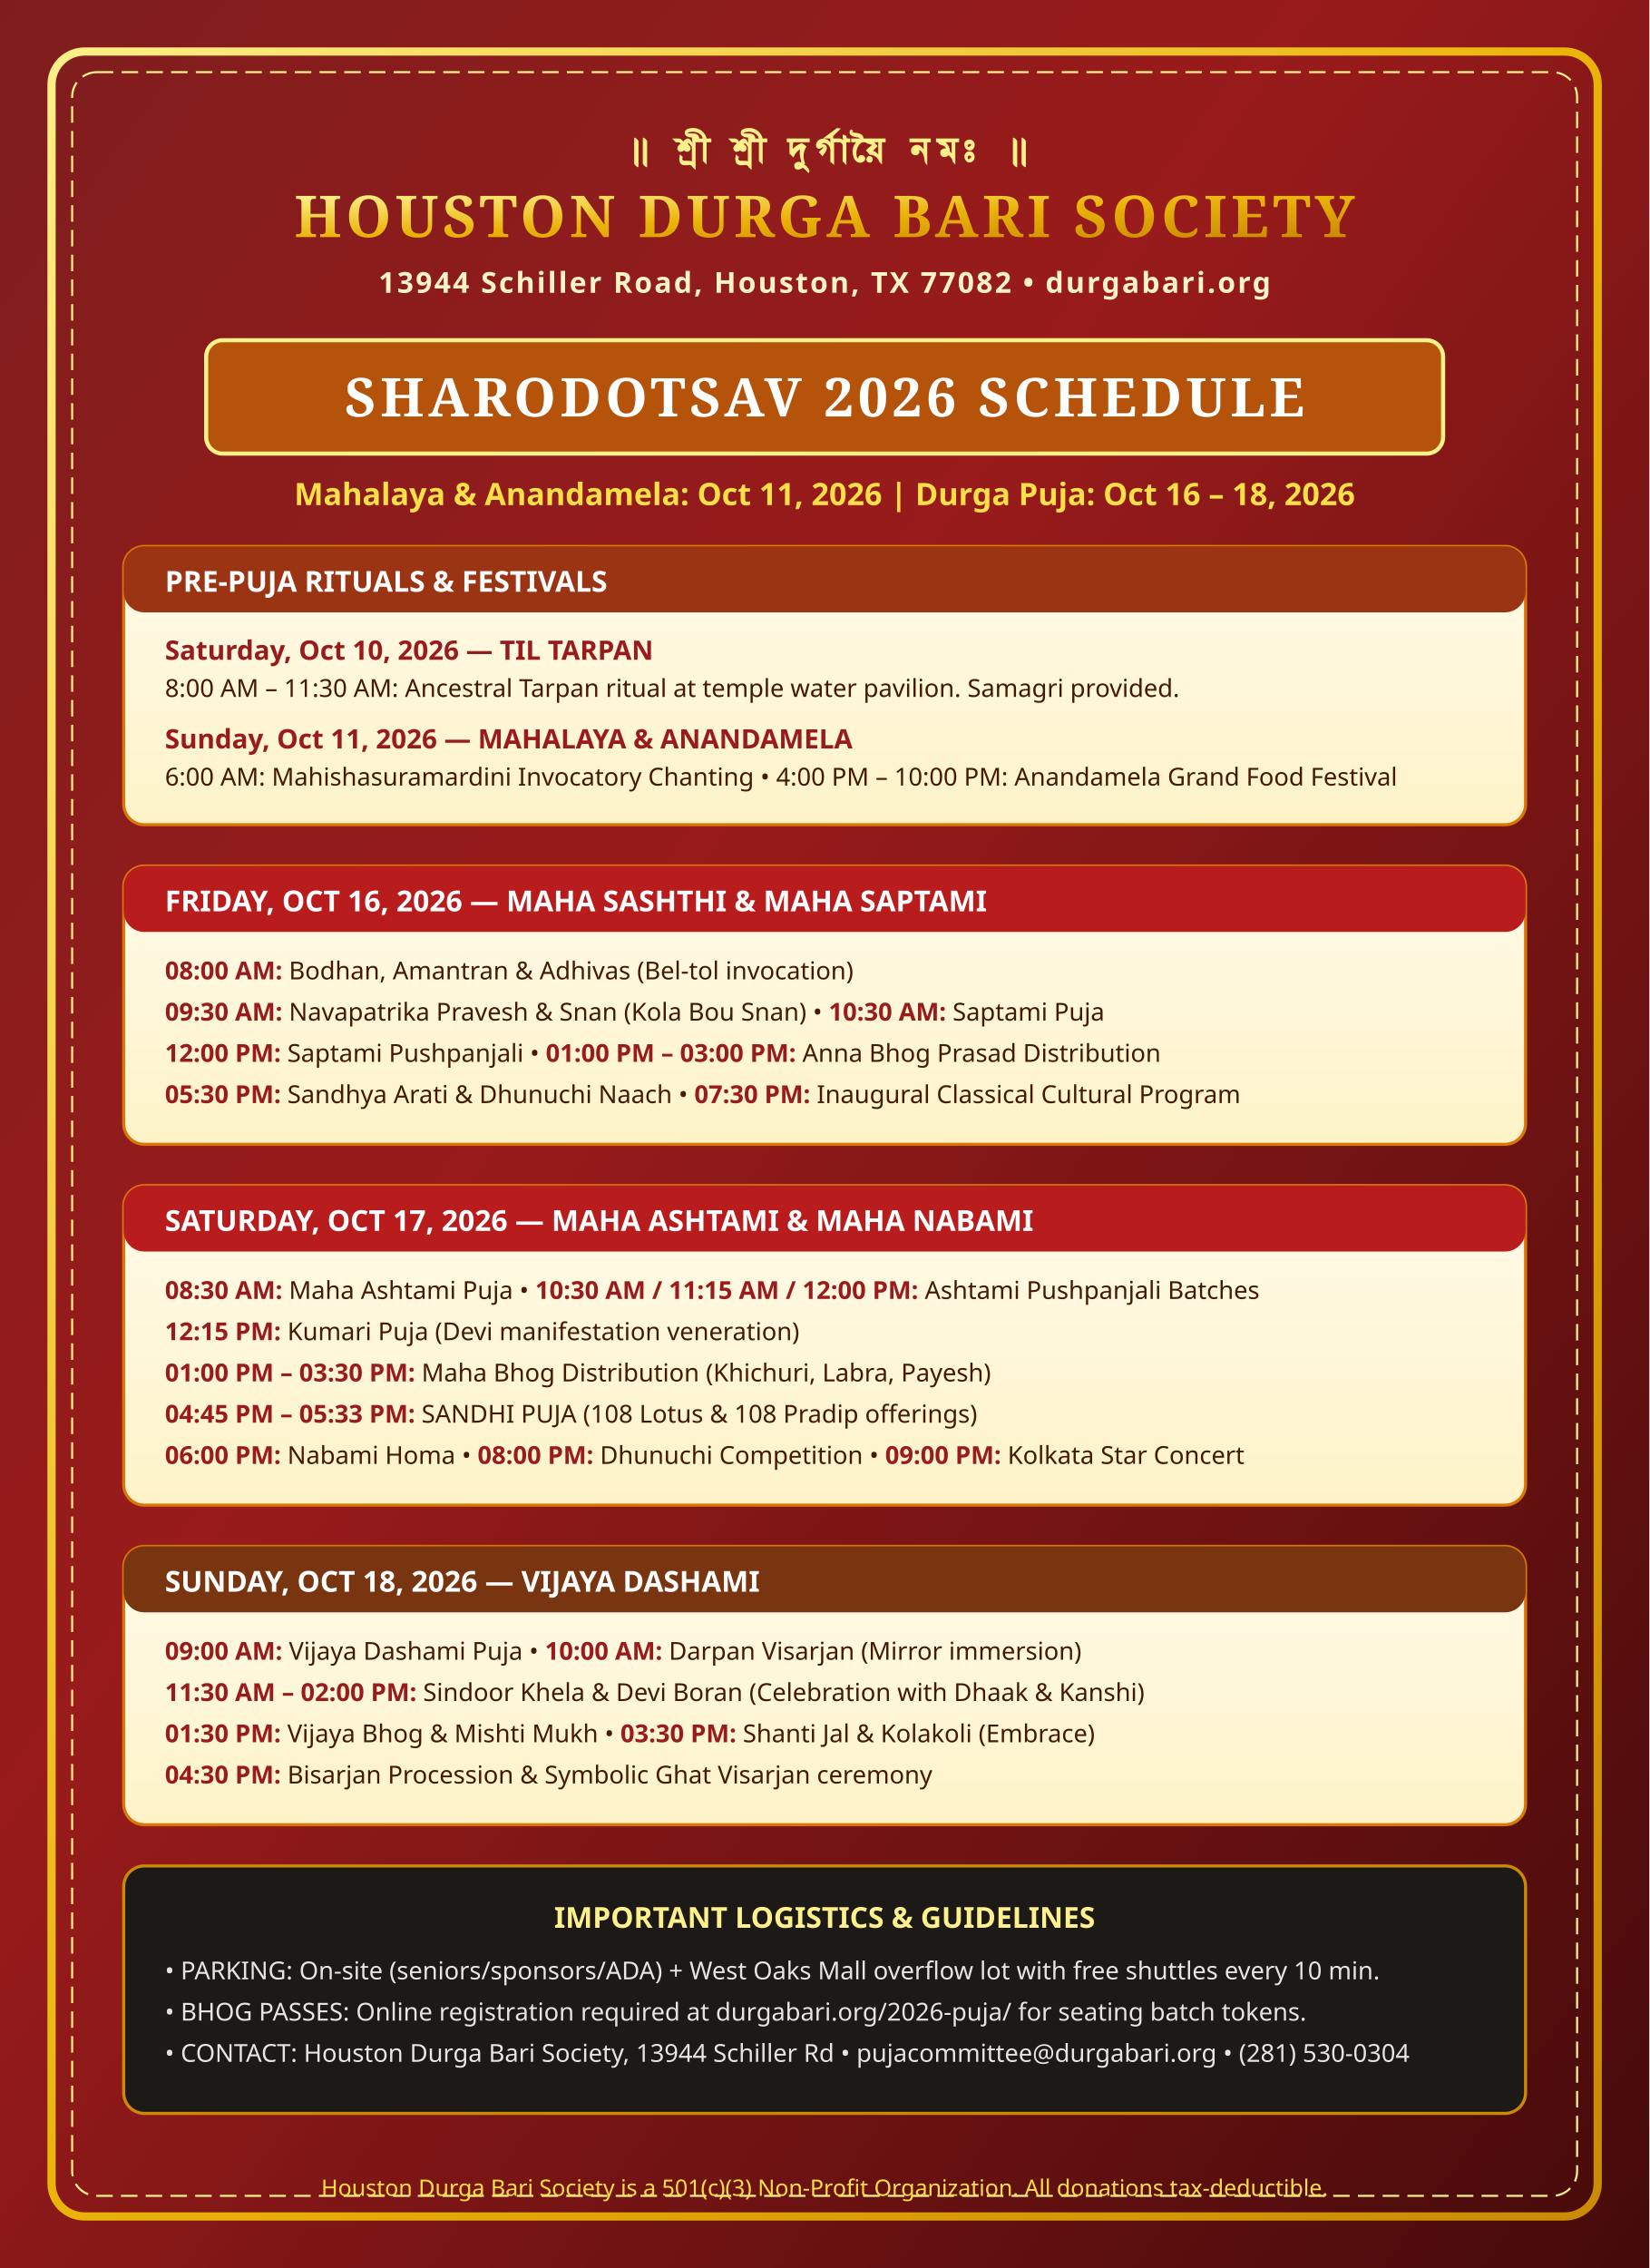
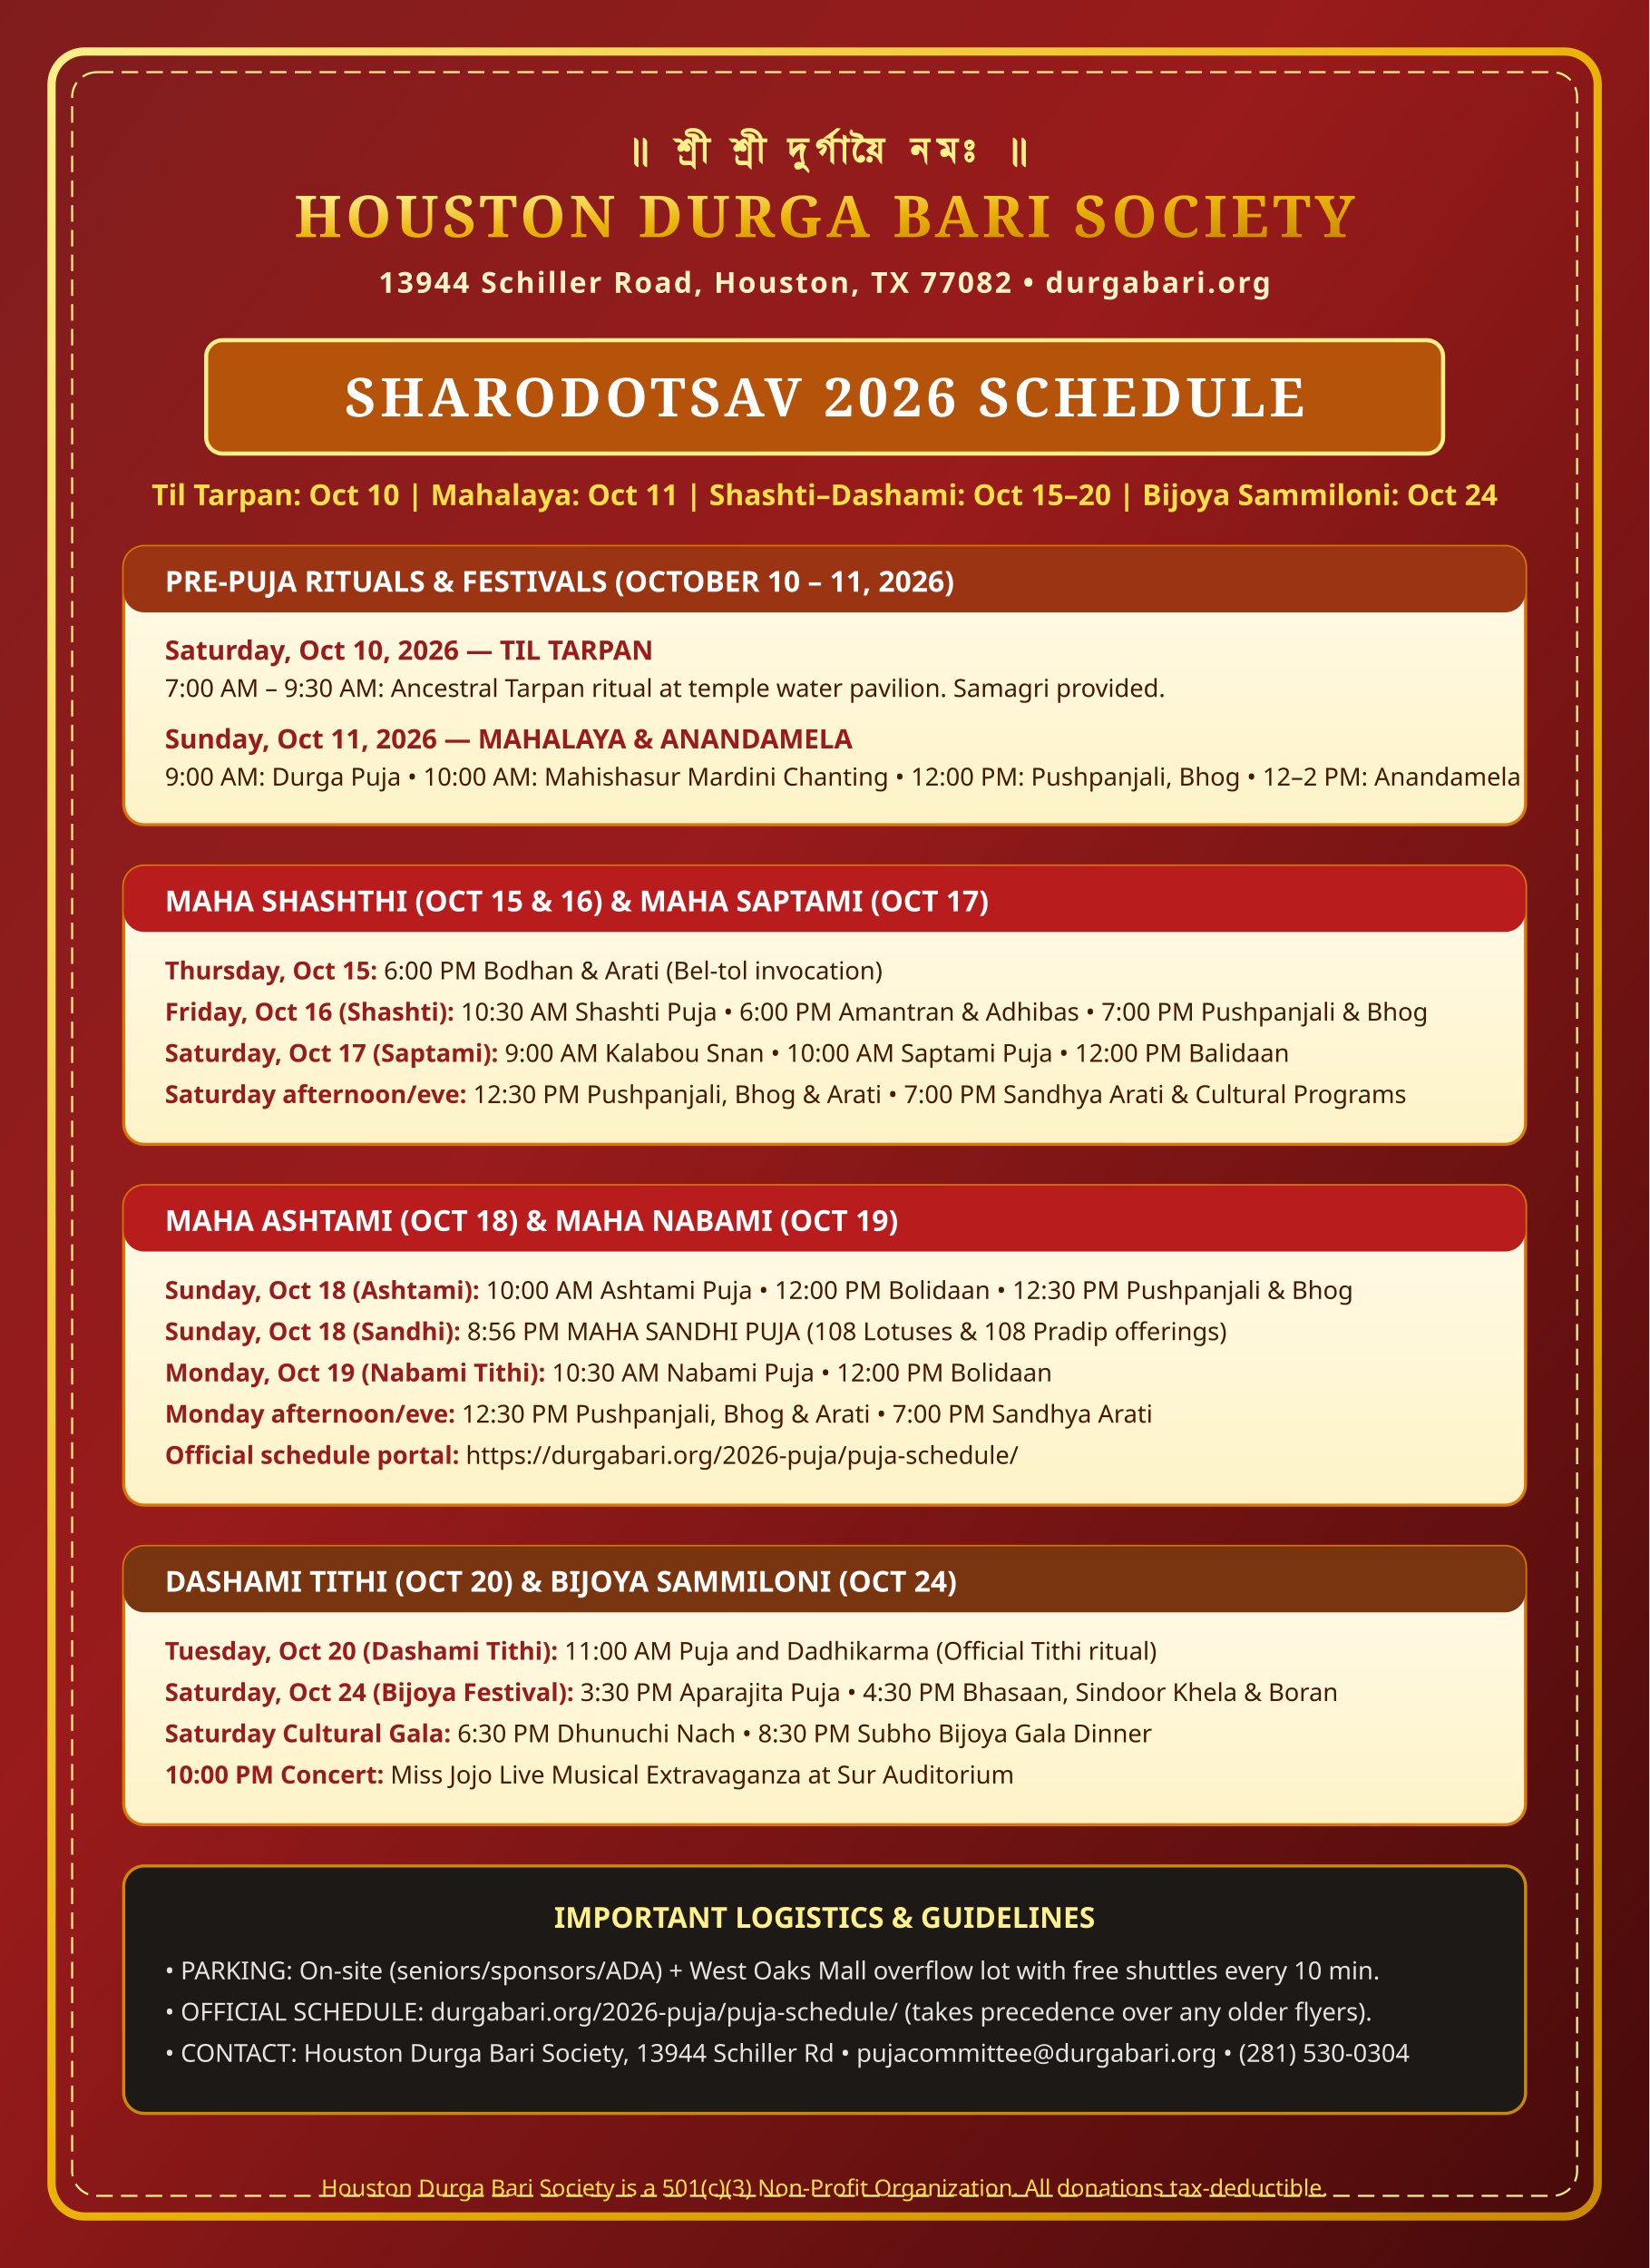
<svg xmlns="http://www.w3.org/2000/svg" viewBox="0 0 800 1100" width="800" height="1100">
  <defs>
    <linearGradient id="bgGrad" x1="0%" y1="0%" x2="100%" y2="100%">
      <stop offset="0%" stop-color="#7f1d1d" />
      <stop offset="40%" stop-color="#991b1b" />
      <stop offset="100%" stop-color="#450a0a" />
    </linearGradient>
    <linearGradient id="goldGrad" x1="0%" y1="0%" x2="100%" y2="100%">
      <stop offset="0%" stop-color="#fef08a" />
      <stop offset="50%" stop-color="#eab308" />
      <stop offset="100%" stop-color="#ca8a04" />
    </linearGradient>
    <linearGradient id="cardGrad" x1="0%" y1="0%" x2="0%" y2="100%">
      <stop offset="0%" stop-color="#fffbeb" />
      <stop offset="100%" stop-color="#fef3c7" />
    </linearGradient>
  </defs>
  <rect width="800" height="1100" fill="url(#bgGrad)" />
  <rect x="25" y="25" width="750" height="1050" fill="none" stroke="url(#goldGrad)" stroke-width="4" rx="16" />
  <rect x="35" y="35" width="730" height="1030" fill="none" stroke="#fef08a" stroke-width="1" stroke-dasharray="8,4" rx="12" />
  <text x="400" y="80" text-anchor="middle" font-family="'Cinzel', serif, Georgia" font-size="20" font-weight="700" fill="#fef08a" letter-spacing="4">॥ শ্রী শ্রী দুর্গায়ৈ নমঃ ॥</text>
  <text x="400" y="115" text-anchor="middle" font-family="'Cinzel', serif, Georgia" font-size="28" font-weight="800" fill="url(#goldGrad)" letter-spacing="2">HOUSTON DURGA BARI SOCIETY</text>
  <text x="400" y="142" text-anchor="middle" font-family="sans-serif" font-size="14" font-weight="600" fill="#fef3c7" letter-spacing="1">13944 Schiller Road, Houston, TX 77082 • durgabari.org</text>
  <rect x="100" y="165" width="600" height="55" rx="8" fill="#b45309" stroke="#fef08a" stroke-width="2" />
  <text x="400" y="202" text-anchor="middle" font-family="'Cinzel', serif, Georgia" font-size="26" font-weight="800" fill="#ffffff" letter-spacing="2">SHARODOTSAV 2026 SCHEDULE</text>
-   <text x="400" y="245" text-anchor="middle" font-family="sans-serif" font-size="15" font-weight="600" fill="#fde047">Mahalaya &amp; Anandamela: Oct 11, 2026 | Durga Puja: Oct 16 – 18, 2026</text>
+   <text x="400" y="245" text-anchor="middle" font-family="sans-serif" font-size="14" font-weight="600" fill="#fde047">Til Tarpan: Oct 10 | Mahalaya: Oct 11 | Shashti–Dashami: Oct 15–20 | Bijoya Sammiloni: Oct 24</text>
  <g transform="translate(60, 265)">
    <rect width="680" height="135" rx="10" fill="url(#cardGrad)" stroke="#d97706" stroke-width="1.5" />
    <rect width="680" height="32" rx="10" fill="#9a3412" />
-     <text x="20" y="22" font-family="sans-serif" font-size="14" font-weight="700" fill="#ffffff">PRE-PUJA RITUALS &amp; FESTIVALS</text>
+     <text x="20" y="22" font-family="sans-serif" font-size="14" font-weight="700" fill="#ffffff">PRE-PUJA RITUALS &amp; FESTIVALS (OCTOBER 10 – 11, 2026)</text>
    <text x="20" y="55" font-family="sans-serif" font-size="13" font-weight="700" fill="#991b1b">Saturday, Oct 10, 2026 — TIL TARPAN</text>
-     <text x="20" y="73" font-family="sans-serif" font-size="12" fill="#451a03">8:00 AM – 11:30 AM: Ancestral Tarpan ritual at temple water pavilion. Samagri provided.</text>
+     <text x="20" y="73" font-family="sans-serif" font-size="12" fill="#451a03">7:00 AM – 9:30 AM: Ancestral Tarpan ritual at temple water pavilion. Samagri provided.</text>
    <text x="20" y="98" font-family="sans-serif" font-size="13" font-weight="700" fill="#991b1b">Sunday, Oct 11, 2026 — MAHALAYA &amp; ANANDAMELA</text>
-     <text x="20" y="116" font-family="sans-serif" font-size="12" fill="#451a03">6:00 AM: Mahishasuramardini Invocatory Chanting • 4:00 PM – 10:00 PM: Anandamela Grand Food Festival</text>
+     <text x="20" y="116" font-family="sans-serif" font-size="12" fill="#451a03">9:00 AM: Durga Puja • 10:00 AM: Mahishasur Mardini Chanting • 12:00 PM: Pushpanjali, Bhog • 12–2 PM: Anandamela</text>
  </g>
  <g transform="translate(60, 420)">
    <rect width="680" height="135" rx="10" fill="url(#cardGrad)" stroke="#d97706" stroke-width="1.5" />
    <rect width="680" height="32" rx="10" fill="#b91c1c" />
-     <text x="20" y="22" font-family="sans-serif" font-size="14" font-weight="700" fill="#ffffff">FRIDAY, OCT 16, 2026 — MAHA SASHTHI &amp; MAHA SAPTAMI</text>
+     <text x="20" y="22" font-family="sans-serif" font-size="14" font-weight="700" fill="#ffffff">MAHA SHASHTHI (OCT 15 &amp; 16) &amp; MAHA SAPTAMI (OCT 17)</text>
    <text x="20" y="55" font-family="sans-serif" font-size="12" fill="#451a03">
-       <tspan font-weight="700" fill="#991b1b">08:00 AM:</tspan> Bodhan, Amantran &amp; Adhivas (Bel-tol invocation)</text>
+       <tspan font-weight="700" fill="#991b1b">Thursday, Oct 15:</tspan> 6:00 PM Bodhan &amp; Arati (Bel-tol invocation)</text>
    <text x="20" y="75" font-family="sans-serif" font-size="12" fill="#451a03">
-       <tspan font-weight="700" fill="#991b1b">09:30 AM:</tspan> Navapatrika Pravesh &amp; Snan (Kola Bou Snan) • <tspan font-weight="700" fill="#991b1b">10:30 AM:</tspan> Saptami Puja</text>
+       <tspan font-weight="700" fill="#991b1b">Friday, Oct 16 (Shashti):</tspan> 10:30 AM Shashti Puja • 6:00 PM Amantran &amp; Adhibas • 7:00 PM Pushpanjali &amp; Bhog</text>
    <text x="20" y="95" font-family="sans-serif" font-size="12" fill="#451a03">
-       <tspan font-weight="700" fill="#991b1b">12:00 PM:</tspan> Saptami Pushpanjali • <tspan font-weight="700" fill="#991b1b">01:00 PM – 03:00 PM:</tspan> Anna Bhog Prasad Distribution</text>
+       <tspan font-weight="700" fill="#991b1b">Saturday, Oct 17 (Saptami):</tspan> 9:00 AM Kalabou Snan • 10:00 AM Saptami Puja • 12:00 PM Balidaan</text>
    <text x="20" y="115" font-family="sans-serif" font-size="12" fill="#451a03">
-       <tspan font-weight="700" fill="#991b1b">05:30 PM:</tspan> Sandhya Arati &amp; Dhunuchi Naach • <tspan font-weight="700" fill="#991b1b">07:30 PM:</tspan> Inaugural Classical Cultural Program</text>
+       <tspan font-weight="700" fill="#991b1b">Saturday afternoon/eve:</tspan> 12:30 PM Pushpanjali, Bhog &amp; Arati • 7:00 PM Sandhya Arati &amp; Cultural Programs</text>
  </g>
  <g transform="translate(60, 575)">
    <rect width="680" height="155" rx="10" fill="url(#cardGrad)" stroke="#d97706" stroke-width="1.5" />
    <rect width="680" height="32" rx="10" fill="#b91c1c" />
-     <text x="20" y="22" font-family="sans-serif" font-size="14" font-weight="700" fill="#ffffff">SATURDAY, OCT 17, 2026 — MAHA ASHTAMI &amp; MAHA NABAMI</text>
+     <text x="20" y="22" font-family="sans-serif" font-size="14" font-weight="700" fill="#ffffff">MAHA ASHTAMI (OCT 18) &amp; MAHA NABAMI (OCT 19)</text>
    <text x="20" y="55" font-family="sans-serif" font-size="12" fill="#451a03">
-       <tspan font-weight="700" fill="#991b1b">08:30 AM:</tspan> Maha Ashtami Puja • <tspan font-weight="700" fill="#991b1b">10:30 AM / 11:15 AM / 12:00 PM:</tspan> Ashtami Pushpanjali Batches</text>
+       <tspan font-weight="700" fill="#991b1b">Sunday, Oct 18 (Ashtami):</tspan> 10:00 AM Ashtami Puja • 12:00 PM Bolidaan • 12:30 PM Pushpanjali &amp; Bhog</text>
    <text x="20" y="75" font-family="sans-serif" font-size="12" fill="#451a03">
-       <tspan font-weight="700" fill="#991b1b">12:15 PM:</tspan> Kumari Puja (Devi manifestation veneration)</text>
+       <tspan font-weight="700" fill="#991b1b">Sunday, Oct 18 (Sandhi):</tspan> 8:56 PM MAHA SANDHI PUJA (108 Lotuses &amp; 108 Pradip offerings)</text>
    <text x="20" y="95" font-family="sans-serif" font-size="12" fill="#451a03">
-       <tspan font-weight="700" fill="#991b1b">01:00 PM – 03:30 PM:</tspan> Maha Bhog Distribution (Khichuri, Labra, Payesh)</text>
+       <tspan font-weight="700" fill="#991b1b">Monday, Oct 19 (Nabami Tithi):</tspan> 10:30 AM Nabami Puja • 12:00 PM Bolidaan</text>
    <text x="20" y="115" font-family="sans-serif" font-size="12" fill="#451a03">
-       <tspan font-weight="700" fill="#991b1b">04:45 PM – 05:33 PM:</tspan> SANDHI PUJA (108 Lotus &amp; 108 Pradip offerings)</text>
+       <tspan font-weight="700" fill="#991b1b">Monday afternoon/eve:</tspan> 12:30 PM Pushpanjali, Bhog &amp; Arati • 7:00 PM Sandhya Arati</text>
    <text x="20" y="135" font-family="sans-serif" font-size="12" fill="#451a03">
-       <tspan font-weight="700" fill="#991b1b">06:00 PM:</tspan> Nabami Homa • <tspan font-weight="700" fill="#991b1b">08:00 PM:</tspan> Dhunuchi Competition • <tspan font-weight="700" fill="#991b1b">09:00 PM:</tspan> Kolkata Star Concert</text>
+       <tspan font-weight="700" fill="#991b1b">Official schedule portal:</tspan> https://durgabari.org/2026-puja/puja-schedule/</text>
  </g>
  <g transform="translate(60, 750)">
    <rect width="680" height="135" rx="10" fill="url(#cardGrad)" stroke="#d97706" stroke-width="1.5" />
    <rect width="680" height="32" rx="10" fill="#78350f" />
-     <text x="20" y="22" font-family="sans-serif" font-size="14" font-weight="700" fill="#ffffff">SUNDAY, OCT 18, 2026 — VIJAYA DASHAMI</text>
+     <text x="20" y="22" font-family="sans-serif" font-size="14" font-weight="700" fill="#ffffff">DASHAMI TITHI (OCT 20) &amp; BIJOYA SAMMILONI (OCT 24)</text>
    <text x="20" y="55" font-family="sans-serif" font-size="12" fill="#451a03">
-       <tspan font-weight="700" fill="#991b1b">09:00 AM:</tspan> Vijaya Dashami Puja • <tspan font-weight="700" fill="#991b1b">10:00 AM:</tspan> Darpan Visarjan (Mirror immersion)</text>
+       <tspan font-weight="700" fill="#991b1b">Tuesday, Oct 20 (Dashami Tithi):</tspan> 11:00 AM Puja and Dadhikarma (Official Tithi ritual)</text>
    <text x="20" y="75" font-family="sans-serif" font-size="12" fill="#451a03">
-       <tspan font-weight="700" fill="#991b1b">11:30 AM – 02:00 PM:</tspan> Sindoor Khela &amp; Devi Boran (Celebration with Dhaak &amp; Kanshi)</text>
+       <tspan font-weight="700" fill="#991b1b">Saturday, Oct 24 (Bijoya Festival):</tspan> 3:30 PM Aparajita Puja • 4:30 PM Bhasaan, Sindoor Khela &amp; Boran</text>
    <text x="20" y="95" font-family="sans-serif" font-size="12" fill="#451a03">
-       <tspan font-weight="700" fill="#991b1b">01:30 PM:</tspan> Vijaya Bhog &amp; Mishti Mukh • <tspan font-weight="700" fill="#991b1b">03:30 PM:</tspan> Shanti Jal &amp; Kolakoli (Embrace)</text>
+       <tspan font-weight="700" fill="#991b1b">Saturday Cultural Gala:</tspan> 6:30 PM Dhunuchi Nach • 8:30 PM Subho Bijoya Gala Dinner</text>
    <text x="20" y="115" font-family="sans-serif" font-size="12" fill="#451a03">
-       <tspan font-weight="700" fill="#991b1b">04:30 PM:</tspan> Bisarjan Procession &amp; Symbolic Ghat Visarjan ceremony</text>
+       <tspan font-weight="700" fill="#991b1b">10:00 PM Concert:</tspan> Miss Jojo Live Musical Extravaganza at Sur Auditorium</text>
  </g>
  <rect x="60" y="905" width="680" height="120" rx="10" fill="#1c1917" stroke="#ca8a04" stroke-width="1.5" />
  <text x="400" y="935" text-anchor="middle" font-family="sans-serif" font-size="14" font-weight="700" fill="#fef08a">IMPORTANT LOGISTICS &amp; GUIDELINES</text>
  <text x="80" y="960" font-family="sans-serif" font-size="12" fill="#e7e5e4">• PARKING: On-site (seniors/sponsors/ADA) + West Oaks Mall overflow lot with free shuttles every 10 min.</text>
-   <text x="80" y="980" font-family="sans-serif" font-size="12" fill="#e7e5e4">• BHOG PASSES: Online registration required at durgabari.org/2026-puja/ for seating batch tokens.</text>
+   <text x="80" y="980" font-family="sans-serif" font-size="12" fill="#e7e5e4">• OFFICIAL SCHEDULE: durgabari.org/2026-puja/puja-schedule/ (takes precedence over any older flyers).</text>
  <text x="80" y="1000" font-family="sans-serif" font-size="12" fill="#e7e5e4">• CONTACT: Houston Durga Bari Society, 13944 Schiller Rd • pujacommittee@durgabari.org • (281) 530-0304</text>
  <text x="400" y="1065" text-anchor="middle" font-family="sans-serif" font-size="11" fill="#fde047">Houston Durga Bari Society is a 501(c)(3) Non-Profit Organization. All donations tax-deductible.</text>
</svg>
